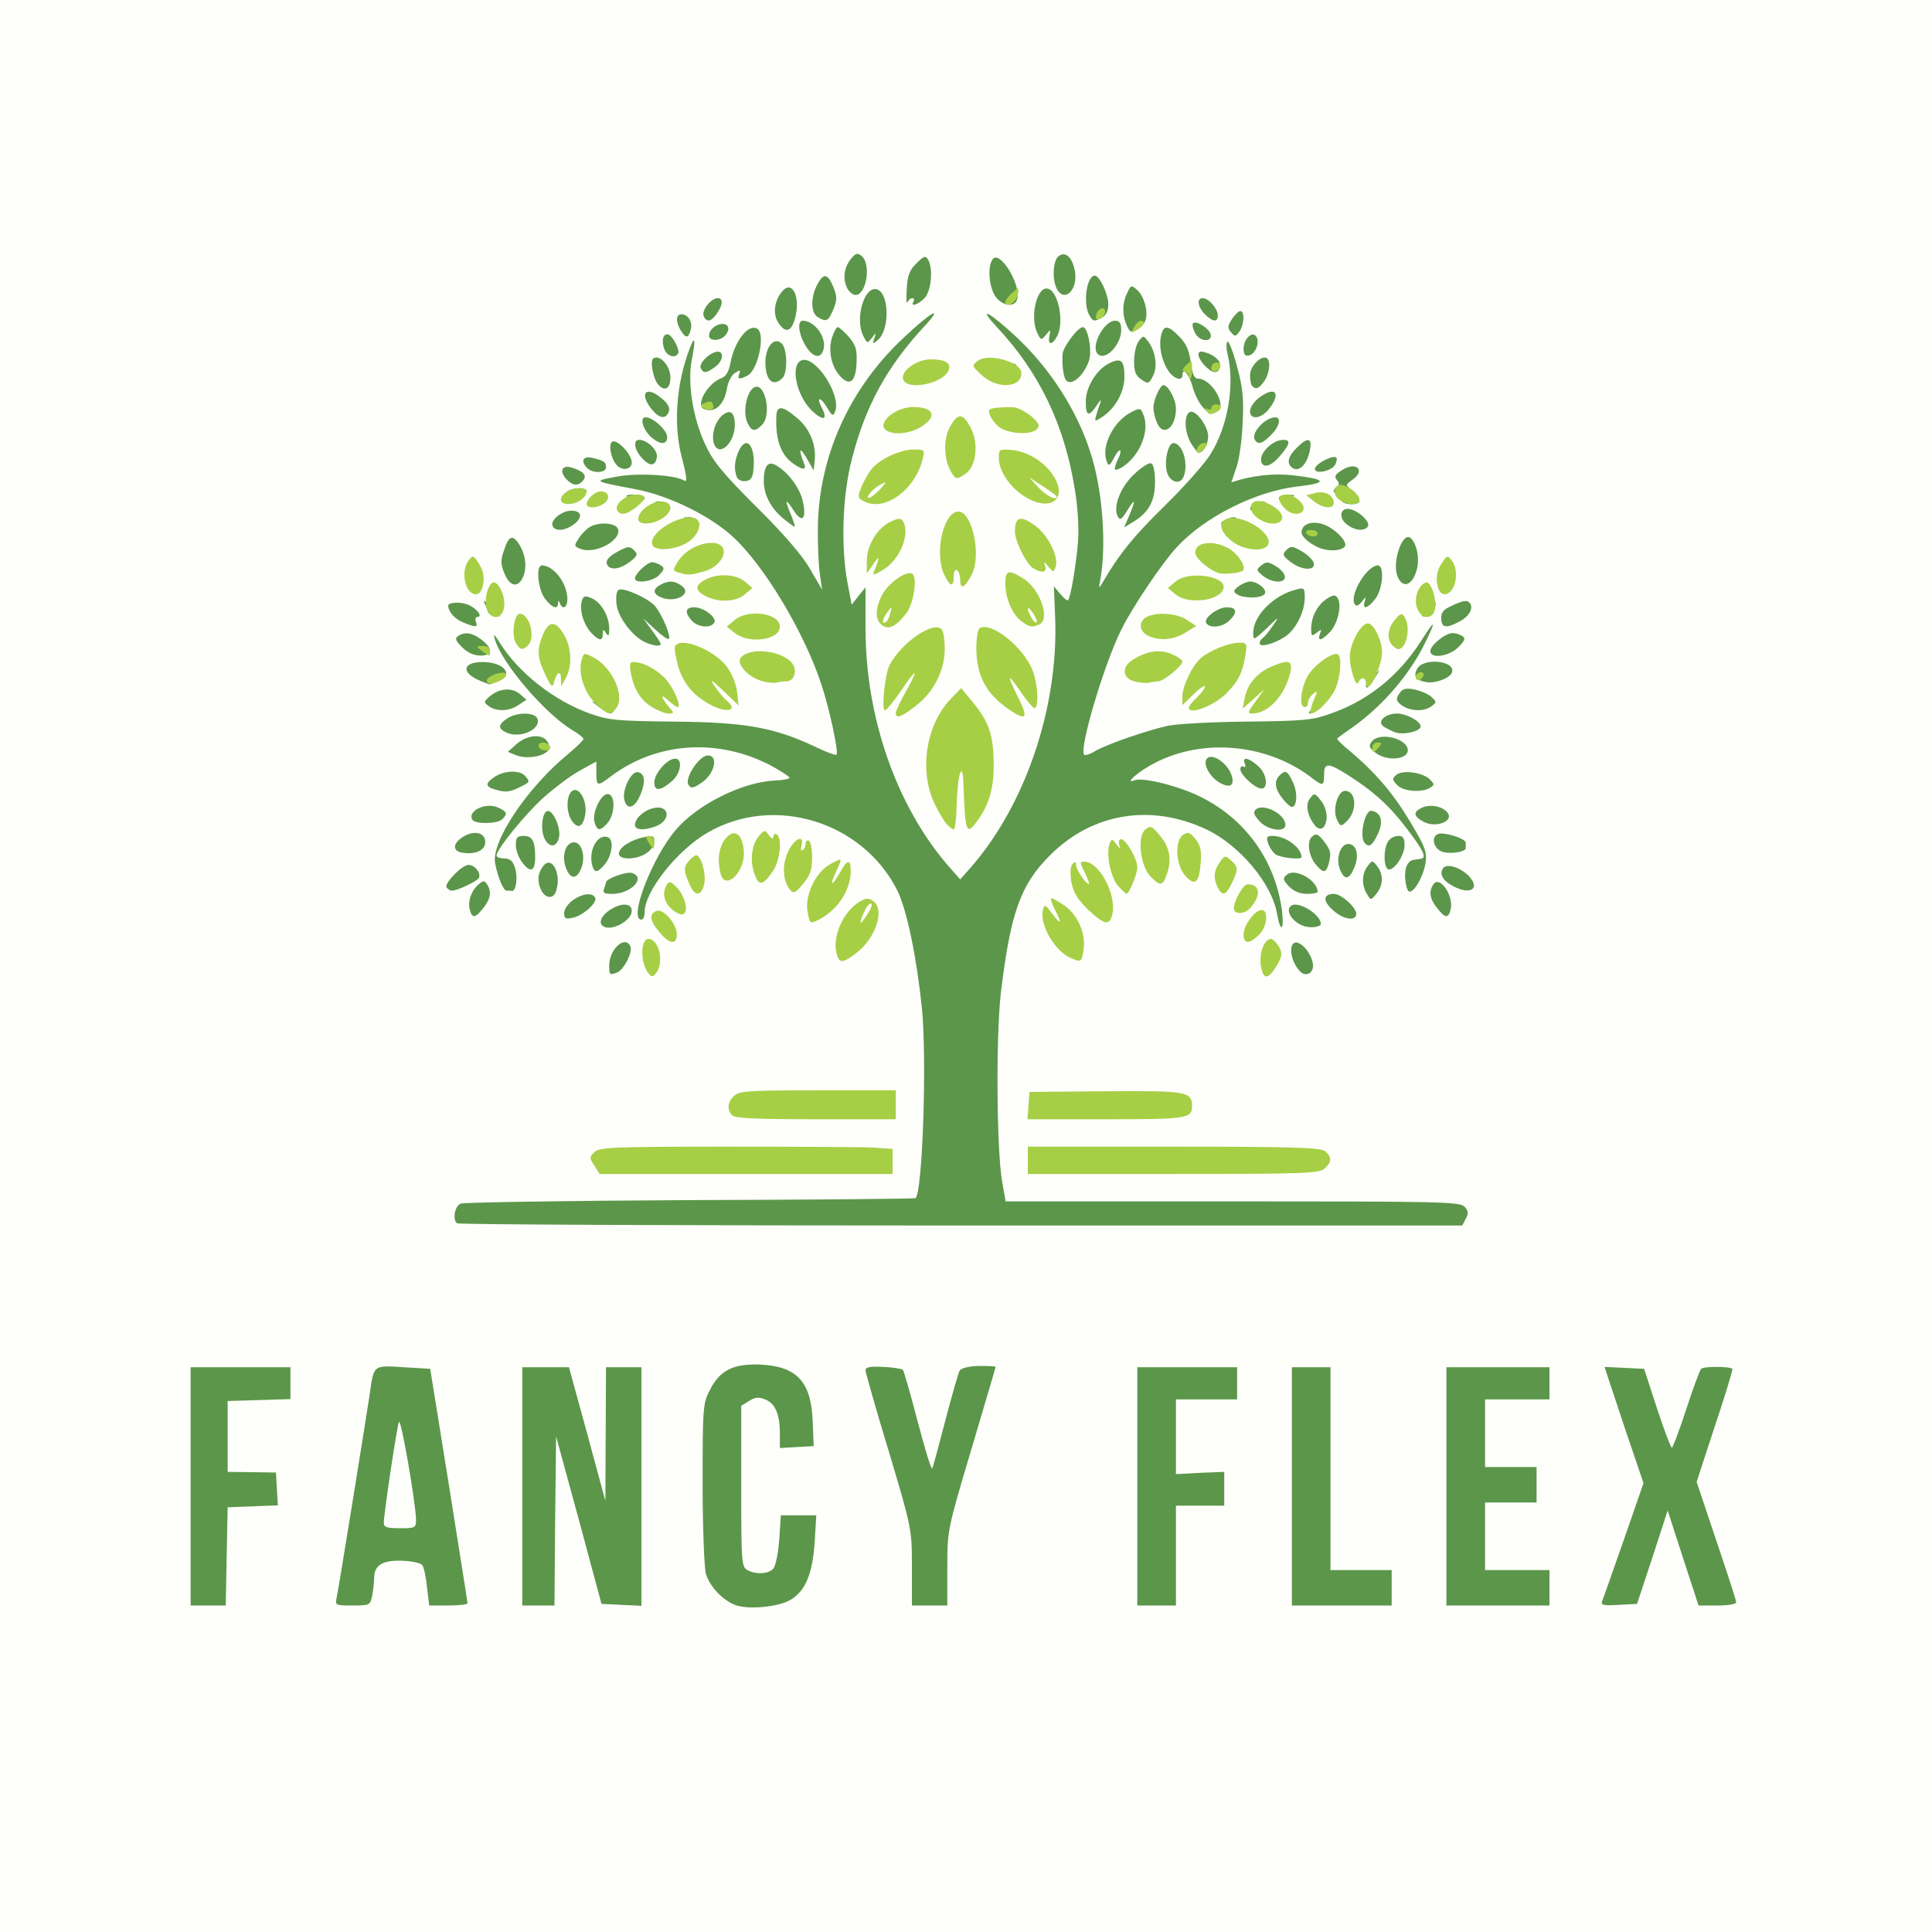
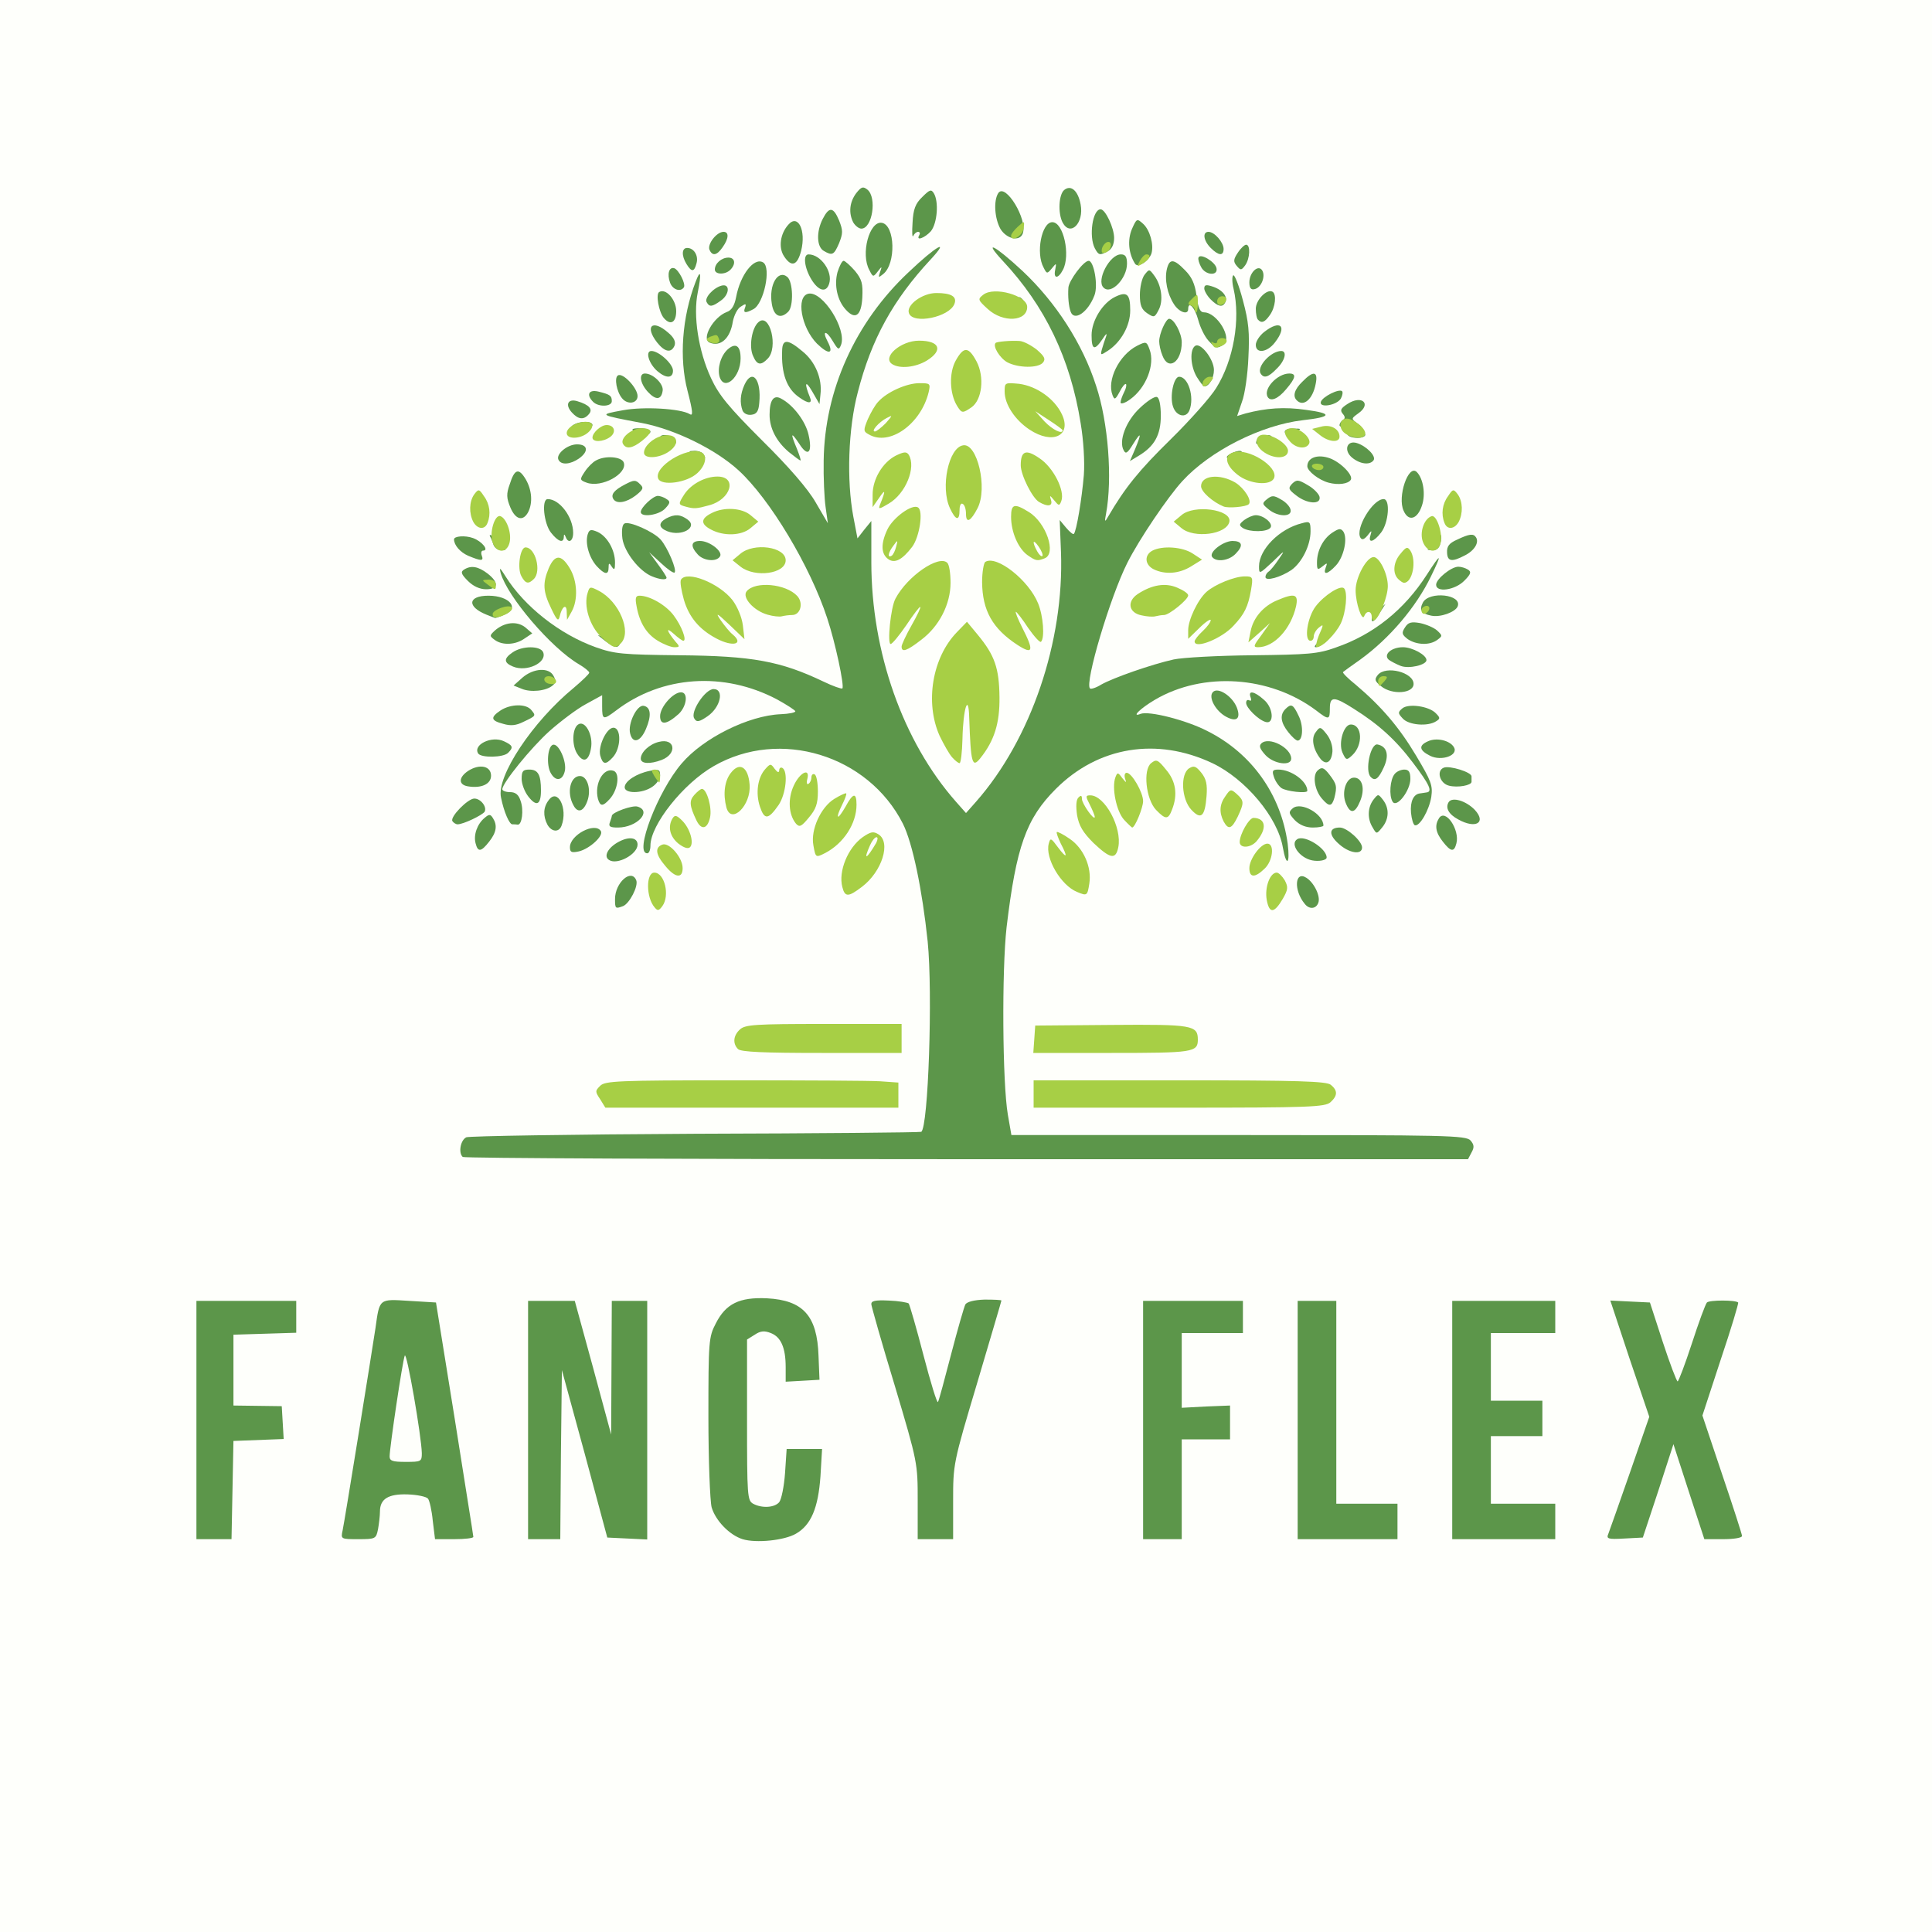
- <svg xmlns="http://www.w3.org/2000/svg" class="img-fluid" style="transform:matrix(1,0,0,1,-3,1);transform-origin:50% 50% 0;cursor:move;max-height:none;transition:none 0s ease 0s" width="1000" height="1000" viewBox="2000 2000 6000 5000">
+ <svg xmlns="http://www.w3.org/2000/svg" class="img-fluid" width="1000" height="1000" viewBox="2000 2400 6000 4600">
  <g fill="#FEFFFB" style="transform:none">
    <path d="M0 5000V0h10000v10000H0V5000zm4444 1431c38-21 64-72 72-143 7-57 6-58-18-58s-26 3-30 75c-3 41-11 81-18 90-8 10-30 15-67 15-99 0-93 19-93-300v-280l25-16c31-20 109-14 133 10 10 9 17 39 20 76 4 55 6 61 26 58 18-3 21-8 18-48-12-156-191-204-259-70-22 42-23 56-23 260 0 118 5 231 10 251 18 64 91 114 150 102 14-3 38-13 54-22zm-1752-133 3-153 78-3c68-3 77-5 77-22s-9-19-77-22l-78-3v-280l98-3c89-2 97-4 97-22 0-19-7-20-125-20h-125v680h49l3-152zm452 121c3-17 6-42 6-55 0-43 24-54 114-54 55 0 87 4 94 13 5 6 13 38 16 70 7 52 10 57 32 57 13 0 24-3 24-7 0-5-24-156-53-338l-53-330-56-3c-54-3-56-2-62 25-3 15-26 159-51 318-26 160-49 300-52 313-4 17-1 22 15 22 14 0 21-9 26-31zm566-229v-260h67l69 258 70 257 32 3 32 3v-681h-50v410h-65l-55-205-54-205h-86v340c0 333 0 340 20 340 19 0 20-7 20-260zm1220 143c0-116 1-122 65-336 36-119 65-220 65-223s-7-4-16-2c-12 2-28 44-58 158l-41 155-35 3-35 3-34-138c-19-76-38-148-42-160-10-28-53-33-45-5 128 425 126 419 126 544v118h50v-117zm710-38v-155h75c68 0 75-2 75-20s-7-20-75-20h-75v-290h95c88 0 95-1 95-20s-7-20-125-20h-125v680h60v-155zm670 130c0-25 0-25-95-25h-95v-630h-60v680h250v-25zm490 0v-25h-200v-270h80c79 0 80 0 80-25s-1-25-80-25h-80v-270h100c93 0 100-1 100-20s-7-20-130-20h-130v680h260v-25zm319-122 46-143h64l47 145c42 128 50 145 69 145 21 0 20-5-31-156-31-90-54-174-54-198 0-22 21-103 46-179 42-125 49-167 25-141-5 5-26 62-47 127l-38 117h-72l-40-122c-33-102-44-124-62-126-20-3-18 4 29 144 27 82 49 164 49 184s-25 107-55 194c-44 125-52 157-39 154 11-2 31-47 63-145zm-904-1045c-176-5-496-7-712-6l-392 3-11-60c-21-112-24-465-5-625 31-275 59-355 154-450 113-112 276-153 461-115 14 3 1-7-29-21-34-17-77-28-118-32l-64-5 3-36c3-32 9-40 56-67 133-80 344-84 491-10 28 15 51 22 51 16 0-5 10-10 23-10 20 0 22-4 19-43l-4-44-56 10c-32 5-104 7-162 4-58-2-141 0-185 5-82 9-247 58-281 83-10 8-38 15-61 15h-43v-37c1-85 64-302 121-415 36-72 126-205 171-254 38-42 147-120 188-137 12-4 12-6-2-6-21-1-25-50-7-83 20-37 2-30-21 9-13 21-74 88-135 148-96 94-195 219-195 247 0 4-16 8-35 8h-34l4-147c4-145 3-146-5-38-4 61-13 134-19 164-6 29-11 55-11 57s-9 4-20 4c-18 0-20 7-20 70 0 271-95 546-258 748-32 39-39 43-75 40-37-3-45-9-94-73-59-76-140-233-172-334-31-95-51-214-58-333-5-93-8-108-23-108-22 0-40-83-51-240-7-110-7-108-3 38l4 152h-33c-29-1-35-7-67-63-23-41-77-104-161-188-70-69-136-143-146-163l-19-38 4 61c3 47 1 61-9 61-8 0 13 15 45 33 122 65 236 203 325 392 63 131 110 298 111 388 0 37 0 37-40 37-22 0-55-9-74-19-54-31-190-70-274-80-42-4-124-6-182-4-58 3-131 1-162-5l-58-9v39c0 31 3 38 20 38 11 0 20 7 20 15 0 12 10 10 51-11 146-74 344-70 492 8 54 29 57 33 57 69v39h-45c-47 0-162 33-180 52-7 7-2 9 15 4 60-15 172-18 232-6 183 35 310 162 352 347 28 127 46 323 46 511 0 171-15 369-29 383-3 4-323 9-710 13-387 3-706 8-709 11s685 4 1529 3c1138-1 1451-3 1214-10zm-1455-158c0-6-99-10-252-12-369-4-610 1-603 12 8 13 855 14 855 0zm1335 0c4-7-140-10-424-10-281 0-431 3-431 10s148 10 424 10c273 0 427-4 431-10zm-1325-175c0-13-28-15-217-13-162 2-217 6-221 16-3 9 45 12 217 12 191 0 221-2 221-15zm905 6c8-15-106-22-274-19-112 2-155 6-159 16-3 9 44 12 212 12 120 0 217-4 221-9zm-55-770c0-5-6-14-14-20-12-10-13-8-9 8 5 21 23 30 23 12zm-654-278c4-30 8-33 39-33h35v55c0 30 4 55 9 55 14 0 31-85 24-122-8-42-40-113-58-128-20-17-34-4-61 54-27 57-31 124-12 177l13 34 3-30c1-16 5-45 8-62zm870-316c9-16 13-31 11-34-7-6-61 23-76 41-11 13-11 16 3 16 9 0 16 7 16 16 0 14 3 14 16 3 8-7 22-26 30-42zm-1628 1c12-3 8-9-16-22-19-9-35-16-37-14s4 19 12 38c12 25 17 30 20 18 2-9 12-18 21-20zm710-67-3-26-40 37-40 37 28 1c21 0 27 5 28 23 0 18 3 16 15-12 8-18 14-45 12-60zm220 49c27-1 27-1-13-38-38-35-40-36-43-14-2 12 2 39 9 60 11 31 14 33 17 15 3-17 10-23 30-23zm-703 21c-6-5-23-12-40-16-29-6-29-6-11 9 21 17 67 23 51 7zm1181-6c26-19-1-20-36 0-23 13-23 14-4 15 11 0 29-7 40-15zm654-21c6-15 7-32 1-41-7-14-10-13-20 6-11 19-7 61 5 61 2 0 9-12 14-26zm-2510-7c0-7-7-22-15-33-14-18-14-17-15 14 0 22 5 32 15 32 8 0 15-6 15-13zm620-97c0-5-7-10-15-10s-15 5-15 10c0 6 7 10 15 10s15-4 15-10zm640-229c0-11-5-32-11-48-10-27-11-27-25-9-8 11-14 32-14 48 0 23 4 28 25 28 18 0 25-5 25-19zm-183-278c-3-2-16 1-30 8-20 9-23 14-14 25 10 11 15 9 30-8 10-11 16-23 14-25zm357 5c-3-4-12-8-20-8-12 0-13 4-3 21 9 17 13 19 19 8 5-7 6-17 4-21zm-184-53c0-19-4-35-10-35-5 0-10 16-10 35s5 35 10 35c6 0 10-16 10-35zm-450-188c0-2-9-12-19-21-19-17-19-17-14 3 3 12 12 21 19 21 8 0 14-2 14-3zm180-228c0-11-4-17-10-14-5 3-10 15-10 26s5 17 10 14c6-3 10-15 10-26zm540 7c0-8-4-18-10-21-5-3-10 3-10 14 0 12 5 21 10 21 6 0 10-6 10-14z" />
    <path d="M3181 6213c0-32 10-121 22-198l22-140 35-3 35-3 23 153c12 84 22 174 22 201v47h-160l1-57z" />
  </g>
  <g fill="#5C964A" style="transform:none">
    <path d="M4306 6480c-41-13-84-58-96-99-5-20-10-146-10-281 0-235 1-248 23-290 31-61 73-82 159-78 112 6 156 54 160 179l3 74-52 3-53 3v-45c0-61-15-94-46-106-20-8-32-7-50 5l-24 15v250c0 236 1 250 19 260 28 15 67 12 81-5 7-9 15-49 18-90l5-75h110l-5 85c-7 98-29 151-76 178-36 21-124 30-166 17zm-1696-370v-370h310v99l-97 3-98 3v220l75 1 75 1 3 51 3 51-78 3-78 3-3 153-3 152h-109v-370zm454 343c7-33 91-555 102-628 13-93 10-91 105-85l83 5 58 360c31 198 58 363 58 368 0 4-27 7-59 7h-60l-7-57c-3-32-10-63-15-69s-33-12-63-13c-60-2-86 14-86 53 0 13-3 38-6 55-6 30-8 31-61 31-54 0-55 0-49-27zm246-240c-1-52-47-318-53-303-7 17-47 286-47 313 0 14 9 17 50 17 48 0 50-1 50-27zm330-103v-370h145l57 208 56 207 1-207 1-208h110v741l-62-3-62-3-70-260-71-260-3 263-2 262h-100v-370zm1210 252c0-118 0-120-71-358-40-131-72-245-73-253-1-11 11-14 54-12 30 1 58 6 62 9 3 4 24 76 46 161 22 84 42 150 45 145s21-72 41-149 40-146 44-154c5-8 27-14 60-15 29 0 52 1 52 3s-34 116-75 255c-75 251-75 252-75 369v117h-110v-118zm700-252v-370h310v100h-190v232l75-4 75-3v105h-150v310h-120v-370zm480 0v-370h120v630h190v110h-310v-370zm480 0v-370h320v100h-200v210h160v110h-160v210h200v110h-320v-370zm485 353c4-10 34-96 67-190l60-173-61-180-60-181 61 3 62 3 40 123c22 67 43 122 46 122s23-53 44-117c21-65 42-122 47-128 8-8 89-8 97 0 2 2-22 82-54 177l-57 174 61 182c34 100 62 187 62 192 0 6-26 10-58 10h-59l-48-147-48-148-47 145-48 145-57 3c-52 3-57 1-50-15zM3437 5293c-14-13-7-52 11-61 9-4 330-9 712-11 382-1 697-4 701-6 22-14 36-431 20-591-17-162-47-306-77-366-108-213-382-297-587-179-95 54-197 183-197 247 0 13-4 24-10 24-41 0 33-193 107-279 67-79 208-149 308-153 25-1 45-5 45-9 0-3-26-20-57-37-165-87-357-74-499 34-41 31-44 30-44-12v-35l-51 28c-28 15-78 53-112 83-58 52-147 162-147 181 0 5 11 9 24 9 17 0 27 8 33 28 10 28 4 74-9 73-5-1-12-1-17-1-9 0-26-38-35-83-15-66 98-236 226-341 26-22 48-43 48-47s-15-16-32-26c-87-51-222-210-243-283-5-20-2-17 15 10 58 93 168 180 280 220 59 21 84 23 260 25 226 2 314 18 448 82 29 14 55 23 58 21 7-7-22-143-47-218-53-162-178-370-275-459-72-66-197-127-299-147-137-26-137-26-60-40 65-12 179-5 207 12 11 7 10-7-7-73-26-100-17-228 25-337 16-43 19-28 7 32-15 72 2 182 41 266 25 54 55 90 159 194 82 81 142 150 166 192l38 65-7-50c-4-27-7-93-6-145 3-218 98-429 263-584 86-82 132-108 69-40-117 126-184 248-226 412-30 113-35 274-14 386l13 68 21-27 22-27v128c0 279 98 557 263 744l31 35 31-35c171-194 274-498 264-775l-4-100 20 24c11 13 22 22 24 19 8-8 25-110 31-183 3-41-1-108-10-161-32-201-111-364-241-503-65-70-25-49 61 31 103 97 186 225 228 356 38 114 51 289 31 397-5 26-4 28 6 10 53-91 97-145 194-240 61-60 125-132 142-160 54-86 76-213 54-308-5-20-5-39-1-42s18 32 30 78c18 67 21 99 17 177-2 52-11 115-20 138l-15 44 26-8c65-17 121-21 189-11 83 11 79 22-11 32-129 15-288 95-374 189-45 49-135 182-171 254-53 105-133 373-116 390 3 3 19-2 35-12 37-21 157-63 225-78 28-6 138-12 245-13 172-2 203-4 258-24 117-40 213-117 283-226 45-70 49-69 13 5-46 95-128 192-219 258-27 19-52 37-54 39-3 2 15 20 40 40 79 67 134 131 187 220 47 79 52 92 47 128-7 42-36 92-51 88-5-2-10-19-12-39-3-35 8-58 28-60 6-1 15-2 20-3 20-2 9-25-41-91-54-72-107-120-185-169-61-39-74-39-74-1 0 36-3 37-43 6-143-107-350-121-500-33-46 27-75 56-45 44 26-10 141 19 207 53 138 69 229 197 250 350 8 64-4 74-15 12-16-94-116-213-219-262-172-81-354-52-486 80-92 92-123 179-153 430-15 133-13 483 4 582l11 63h705c646 0 707 1 721 17 11 13 12 21 3 37l-11 21H5001c-857 0-1561-3-1564-7z" />
    <path d="M3910 4492c0-51 51-96 66-58 7 18-21 72-41 80-24 9-25 8-25-22zm2142 15c-35-42-31-104 5-81 24 15 45 58 37 78-7 19-28 21-42 3zm-2160-136c-19-11-4-39 30-57 32-17 58-13 58 9 0 30-63 64-88 48zm2183 1c-40-8-70-52-46-66 23-14 91 29 91 57 0 9-25 13-45 9zm-2305-41c0-38 78-79 96-50 9 15-35 55-68 63-23 5-28 3-28-13zm2388-10c-33-29-31-51 3-51 22 0 69 42 69 62 0 24-40 18-72-11zm-2681-2c-7-26 5-60 28-79 14-12 18-12 26 1 14 22 11 44-12 73-25 32-35 33-42 5zm3004-5c-23-29-26-51-12-73 20-31 65 36 54 78-7 28-17 27-42-5zm-218-44c-17-27-16-62 2-86 15-19 15-19 30 0 20 26 19 59-2 85-18 22-18 22-30 1zm-2563-9c-14-27-13-54 4-76 28-39 60 26 40 79-8 22-31 20-44-3zm194-7c3-9 6-17 6-20 0-11 64-34 80-29 46 14-2 65-61 65-24 0-30-3-25-16zm2127-7c-19-21-20-25-6-37 26-21 95 18 95 54 0 3-15 6-33 6-22 0-41-8-56-23zm-2616 3c-8-13 48-70 68-70s40 26 32 41c-8 11-66 39-84 39-5 0-13-5-16-10zm3124-5c-30-16-41-36-30-54 11-17 54-4 81 24 37 40 3 60-51 30zm-2748-44c-22-39-10-91 20-91 23 0 36 42 23 78-12 33-30 38-43 13zm2398-8c-13-34 2-78 26-78 26 0 35 35 19 73-16 39-31 41-45 5zm-2538-19c-12-15-21-40-21-55 0-24 4-29 24-29 27 0 36 16 36 65 0 45-14 51-39 19zm216 7c-12-47 17-99 49-87 20 8 13 60-13 88-21 23-29 23-36-1zm2250 1c-25-27-32-76-14-90 12-11 19-8 36 14 22 29 24 36 15 72-8 27-16 28-37 4zm218 8c-12-19-8-69 6-86 6-8 20-14 30-14 14 0 19 7 19 29 0 36-42 91-55 71zm-2385-45c0-19 37-43 78-51 28-6 32-4 32 14 0 11-11 27-25 36-31 21-85 21-85 1zm2039 2c-9-7-19-22-23-35-6-18-4-22 14-22 40 0 90 36 90 66 0 9-66 2-81-9zm-2526-5c-30-5-29-28 1-48 36-23 71-15 71 15 0 26-30 40-72 33zm3047-2c-29-7-40-47-16-56 18-7 86 14 86 27v17c0 11-43 19-70 12zm-2790-40c-14-26-9-82 7-87 18-6 44 53 37 82-7 30-29 33-44 5zm2547 13c-19-18-1-105 21-101 30 6 37 34 19 72-16 35-27 43-40 29zm-2393-67c-7-29 20-86 41-86 25 0 24 64-2 92-22 24-31 23-39-6zm126 10c0-20 27-45 56-52 51-13 58 37 9 56-37 14-65 12-65-4zm1940-11c-17-19-21-28-13-36 23-23 93 13 93 47 0 24-54 17-80-11zm172 13c-24-30-31-65-16-84 13-18 15-18 34 6 12 15 19 37 18 54-3 33-19 43-36 24zm-2310-18c-16-26-15-75 2-89 22-18 50 32 41 75-7 38-24 44-43 14zm2377-3c-13-30 4-87 26-87 36 0 39 64 4 96-17 16-19 15-30-9zm272 10c-34-17-36-32-6-45 26-12 67-3 80 18 16 26-39 45-74 27zm-2956-7c-17-27 42-56 80-38 28 13 30 19 13 36-15 15-84 16-93 2zm472-62c-8-30 21-90 42-86 22 4 25 30 7 72-17 40-41 47-49 14zm2044-4c-24-30-27-54-9-72s24-15 41 21c16 32 13 77-3 77-5 0-18-12-29-26zm-2438-26c-39-10-41-20-8-42 31-20 79-21 95-1 15 18 15 18-25 37-22 11-39 13-62 6zm487-24c0-28 40-74 65-74 23 0 18 43-7 67-38 34-58 36-58 7zm1880 18c-23-7-60-44-60-59 0-8 4-11 10-8s7-1 4-9c-9-23 11-20 41 7 30 25 33 78 5 69zm426-11c-15-16-15-19-1-31 19-16 83-7 104 15 14 14 14 17 1 25-26 17-86 12-104-9zm-2200 0c-13-20 34-91 60-91 34 0 22 56-18 84-26 18-35 20-42 7zm1654-4c-34-17-59-62-43-78s60 13 74 48c13 34 0 46-31 30zm-2190-88-25-10 28-25c34-29 82-32 96-5 8 14 7 22-3 30-20 17-68 22-96 10zm2669-8c-20-16-21-21-10-35 25-30 111-8 111 28 0 30-67 35-101 7zm-2696-61c-29-12-29-25-1-44 30-21 87-21 95 0 12 32-51 62-94 44zm2757-2c-13-5-30-14-37-19-18-16 8-39 44-39 29 0 73 24 73 40 0 15-54 28-80 18zm-2470-77-24-19 36 11c20 6 34 15 32 19-8 12-16 9-44-11zm2214 4c11-8 25-15 30-15 6 0 2 7-8 15-11 8-25 15-30 15-6 0-2-7 8-15zm-2558-8c-16-12-16-13 1-29 30-26 68-30 94-10l22 19-24 16c-28 20-69 22-93 4zm2836-2c-18-14-20-19-9-36 10-16 19-19 47-14 19 4 43 14 53 23 17 16 17 17 1 29-24 18-65 16-92-2zm-112-63c0-5 10-17 22-28l21-19-18 28c-18 28-25 33-25 19zm-2749-13c-62-25-58-59 6-59 67 0 99 41 47 60-14 6-26 10-27 9-1 0-13-5-26-10zm2934 3c-31-6-38-18-26-41 20-36 122-25 108 12-7 18-54 35-82 29zm-2992-108c-21-21-23-28-12-35 22-14 44-10 73 12 36 28 34 49-4 49-20 0-40-9-57-26zm3007 12c0-18 47-56 69-56 9 0 22 4 30 9 11 7 9 14-12 35-29 29-87 37-87 12zm-2435-26c-40-16-86-76-92-117-3-24-1-43 6-47 14-9 91 25 113 50 21 24 51 94 43 102-3 3-22-10-42-29l-37-34 27 37c15 20 27 39 27 42 0 8-21 6-45-4zm1905 2c0-6 4-13 10-17 5-3 19-20 31-38 21-30 20-30-19 8-41 38-42 39-42 14 0-53 64-117 133-134 25-7 27-5 27 25 0 43-26 96-59 120-34 23-81 36-81 22zm-2077-34c-24-27-36-71-28-98 5-16 10-17 31-8 30 14 54 56 54 95 0 22-2 25-10 13-8-13-10-12-10 3 0 23-12 22-37-5zm2264 5c6-16 5-16-10-4s-17 11-17-12c0-37 19-74 48-93 20-13 26-14 34-3 14 22 1 79-23 105-26 28-41 31-32 7zm-2663-37c-25-11-44-33-44-51 0-10 34-13 59-4 28 10 51 39 31 39-5 0-7 7-4 15 7 18-1 18-42 1zm713-4c-24-26-21-42 7-42 30 0 72 33 62 48-11 18-51 14-69-6zm1597 7c-9-15 34-48 63-49 31 0 35 14 12 38-21 24-63 29-75 11zm730-13c-1-19 6-29 31-40 38-18 51-20 59-7 10 16-5 41-35 56-40 21-54 19-55-9zm-2961-23c-3-10-8-22-11-27s0-6 6-2c7 4 12 13 12 21 0 7 8 16 18 18 16 4 16 5-1 6-10 0-20-7-24-16zm2908 10c10-2 19-14 23-26 3-11 7-19 10-16s3 15-1 27c-3 15-13 22-27 21-15-1-16-3-5-6zm-2730-49c-22-28-30-104-10-104 37 0 79 56 79 105 0 26-15 34-23 13-4-10-6-10-6 0-1 20-18 14-40-14zm2514 16c-17-28 38-120 72-120 21 0 16 73-8 104-23 30-41 34-33 9 5-17 4-17-9 0-10 12-17 15-22 7zm-2152-20c-28-11-29-26-4-40 27-14 44-13 67 4 32 24-19 53-63 36zm1787-10c-13-9-12-12 4-25 11-8 27-15 36-15 24 0 54 25 46 38-9 15-65 15-86 2zm-2275-64c-12-29-13-42-2-72 15-48 28-52 50-15 19 33 22 73 7 102-16 29-39 23-55-15zm2774 10c-20-43 15-146 41-120 20 20 28 69 16 104-14 43-42 51-57 16zm-2369 4c0-14 38-50 53-50 6 0 19 4 27 10 12 7 12 12-4 29-19 21-76 29-76 11zm1950-8c-21-17-21-19-5-32 15-12 21-12 43 1 15 8 28 22 30 32 5 23-39 23-68-1zm-2035-32c-9-14 2-28 37-46 27-14 32-14 45-1 13 12 11 17-13 36-29 22-59 27-69 11zm2121-11c-25-19-26-23-13-37 14-13 19-13 49 5 18 10 34 27 36 36 5 25-39 22-72-4zm-2204-40c-22-8-22-10-6-34 9-14 25-30 35-35 28-16 79-12 86 6 13 35-69 80-115 63zm2304 0c-30-8-66-36-66-51 0-25 28-37 63-27 35 9 81 54 72 69-8 13-39 17-69 9zm-2391-70c-11-17 26-49 57-49 34 0 37 22 6 44-26 18-54 21-63 5zm2465-7c-28-22-18-56 14-46 29 9 60 40 52 53-11 16-41 13-66-7zm-2040-7c-24-14-24-14-3-15 12 0 25 5 28 11 11 17 2 18-25 4zm290-11c-39-33-60-74-60-116 0-46 13-63 36-50 38 20 76 71 85 112 13 57-2 71-29 28-26-39-28-34-7 16 8 20 13 36 11 36-3 0-18-12-36-26zm1075-9c21-51 19-56-6-16-17 28-23 32-29 20-17-29 7-92 50-132 22-21 46-37 53-34 7 2 12 24 12 58 0 60-20 95-68 124l-28 17 16-37zm285 25c0-9 39-25 46-18 2 3-7 10-21 16s-25 7-25 2zm-1742-47c-10-2-18-9-18-14 0-15 43-7 48 9 4 12 0 13-30 5zm1834-4c5-17 48-25 48-10 0 6-4 11-9 11s-17 3-27 7c-12 4-15 2-12-8zm283-19c-4-6 7-10 24-10s31 5 31 10c0 6-11 10-24 10-14 0-28-4-31-10zm-2215-10c-11-7-7-10 18-10 17 0 32 5 32 10 0 13-30 13-50 0zm2020 0c0-5 12-10 28-9 24 0 25 1 7 9-27 12-35 12-35 0zm-2210-20c20-13 60-13 60 0 0 6-17 10-37 10-28 0-34-3-23-10zm2380 1c0-6 5-13 10-16 8-5 8-11 0-20-9-11-6-17 14-30 45-30 77-1 34 29-22 16-22 16-3 31 19 13 18 14-17 15-21 0-38-4-38-9zm-2384-40c-22-24-12-44 17-35 37 11 49 25 36 40-16 19-33 17-53-5zm530-6c-9-25-7-51 6-80 24-52 53-17 46 56-2 26-8 35-24 37-13 2-24-4-28-13zm1337-12c-11-32 2-93 19-93 28 0 48 63 32 104-10 26-41 19-51-11zm-1801-15c-22-22-14-39 16-32 37 9 42 13 42 30s-41 19-58 2zm1638 2c0-6 5-20 11-32 6-11 8-22 6-25-3-3-12 8-20 24-13 24-16 26-22 10-18-46 20-124 76-153 28-14 30-14 39 11 18 47-11 120-60 155-16 12-30 16-30 10zm622-2c5-16 57-42 66-33 3 3 1 14-4 23-13 21-68 30-62 10zm-2170-11c-17-20-25-64-13-71 15-10 61 39 61 64 0 23-31 28-48 7zm550-3c-39-27-56-74-53-146 1-36 18-35 63 3 40 32 62 85 56 134l-3 30-23-40c-21-36-25-26-7 18 9 21-4 22-33 1zm1545 9c-13-13-7-34 18-58 34-35 49-32 41 7-9 48-38 73-59 51zm-2015-26c-24-26-29-57-9-57 25 0 58 32 55 53-4 29-21 31-46 4zm1925 16c-15-25 30-73 67-73 23 0 20 14-10 49-25 30-48 39-57 24zm-220-62c-20-33-23-86-5-97 17-11 58 42 58 75 0 25-15 51-30 51-3 0-13-13-23-29zm-1482 0c-8-27 3-66 25-86 25-22 40-11 40 28 0 58-50 103-65 58zm-193-18c-27-23-39-63-19-63 23 0 67 40 67 61 0 24-21 25-48 2zm1873 7c-13-21 32-70 64-70 19 0 12 30-14 55-26 27-40 31-50 15zm-1576-54c-14-29-4-89 17-106 35-30 62 80 28 114-21 22-33 20-45-8zm1271-2c-6-14-10-34-10-44 0-24 21-70 31-70 15 0 39 45 39 73 0 62-42 90-60 41zm-1073-37c-49-50-66-147-26-155 44-8 119 110 101 159-7 17-9 16-26-12-20-34-34-33-16 1 21 40 4 43-33 7zm885 18c3-11 9-29 13-40 4-12 0-9-11 8-25 37-34 34-34-12 0-45 34-100 73-119 37-18 47-9 47 42 0 47-28 98-69 125-23 15-24 15-19-4zm-1381-21c-40-51-15-74 34-31 18 15 24 28 20 40-10 24-30 21-54-9zm1859 7c0-11 12-29 26-40 51-40 73-18 33 33-24 31-59 35-59 7zm-147-13c-12-13-26-42-32-65-10-38-31-60-31-33 0 19-28 10-44-15-21-32-30-77-22-110 8-32 21-32 56 4 21 21 31 42 36 80s11 51 23 51c41 0 90 82 60 101-20 12-23 12-46-13zm-1549 6c-27-11 11-79 53-95 15-5 24-20 29-46 13-70 56-125 84-108 26 16 2 128-30 145-26 14-33 12-26-5 4-12 2-13-13-3-11 6-21 27-25 46-8 53-38 80-72 66zm-143-77c-15-19-25-73-14-80 21-13 53 24 53 59 0 36-18 46-39 21zm1846 6c-4-3-7-19-7-34 0-28 35-63 52-53 13 8 9 48-8 72-16 23-26 27-37 15zm-344-20c-18-12-23-25-23-57 0-23 6-51 14-62 15-19 15-19 30 1 23 30 30 79 14 108-12 23-14 24-35 10zm-1166-29c-10-59 19-108 48-84 18 15 20 91 3 108-24 24-45 14-51-24zm230 18c-27-29-37-77-26-117 6-19 14-35 19-35 4 0 20 14 35 31 22 27 25 40 23 83-3 57-22 70-51 38zm698 6c-6-16-9-47-7-75 2-22 47-83 63-83s30 76 18 107c-20 53-63 82-74 51zm-153-19c-7-11-11-23-9-25 7-7 29 24 25 36-2 6-9 1-16-11zm-977-10c-9-13 20-45 46-52 27-7 25 28-3 47-26 19-35 20-43 5zm1565-9c-11-11-20-27-20-34 0-12 6-13 29-5 30 11 46 33 35 50-8 14-22 11-44-11zm-1679-52c-10-27-3-50 13-45 14 5 36 48 30 59-10 16-35 8-43-14zm439-10c-22-36-27-78-9-78 38 0 76 54 64 91-9 29-33 23-55-13zm907 25c-23-22 19-103 54-103 14 0 19 7 19 29 0 46-50 98-73 74zm453-16c0-31 28-57 40-37 11 18-3 54-24 58-11 3-16-4-16-21zm-1180-38c-28-50 0-154 39-147 41 8 44 127 4 159-15 12-16 12-10-6 7-19 6-19-7-2-14 18-15 18-26-4zm577-1c4-22 4-22-10-5-15 18-16 18-26-2-25-45-6-141 27-141 35 0 57 103 33 148-15 29-30 28-24 0zm-1057-1c0-19 21-37 42-37s24 20 6 38c-16 16-48 15-48-1zm1510-8c-6-11-10-24-8-29 5-15 52 13 56 33 5 25-35 22-48-4zm-1598-9c-16-26-15-50 2-50 21 0 36 24 29 48-7 27-15 28-31 2zm1709 6c-11-13-11-20 3-41 9-14 21-25 26-25 14 0 12 43-3 64-12 16-14 16-26 2zm-316-7c-20-31-24-73-10-107 15-34 16-34 35-17 21 19 34 65 26 92-8 24-43 46-51 32zm-1090-23c-18-27-12-70 13-98 30-35 56 17 40 81-12 46-30 52-53 17zm-232-21c-6-18 23-55 44-55 17 0 17 20-3 48-18 26-32 28-41 7zm355 4c-22-13-23-60-3-99s33-38 51 5c12 31 12 39 0 70-16 37-21 40-48 24zm842-8c-19-37-7-121 18-121 15 0 42 58 42 89 0 20-7 34-19 41-26 14-29 13-41-9zm360-1c-23-23-26-50-7-50s47 33 47 53c0 23-16 21-40-3zm-926-78c2-42 9-60 30-80 23-23 28-25 36-12 16 26 11 93-9 118-19 21-48 32-36 12 3-5 2-10-4-10-5 0-12 6-15 13-3 6-4-12-2-41zm273 19c-18-32-22-87-7-111 22-34 93 83 76 126-10 25-50 16-69-15zm-457-20c-15-29-12-63 9-91 16-20 21-22 35-11 30 25 15 121-19 121-8 0-19-9-25-19zm650 0c-15-29-12-87 5-101 21-17 43 2 51 45 11 58-32 101-56 56z" />
  </g>
  <path d="M3864 5114c-16-24-16-26 0-42 15-15 55-17 414-17 218 0 423 1 455 3l57 4v78h-910l-16-26zm1346-16v-43h453c370 0 457 3 470 14 22 18 21 34-1 54-17 15-64 17-470 17h-452v-42zm-918-140c-17-17-15-42 6-61 16-15 49-17 260-17h242v90h-248c-180 0-251-3-260-12zm920-30 3-43 238-2c251-2 267 1 267 46 0 39-16 41-268 41h-243l3-42zm-1179-410c-27-31-27-108-1-108 32 0 49 71 25 104-11 15-15 15-24 4zm1901-23c-7-39 10-85 31-85 6 0 17 11 25 24 11 21 10 29-6 57-27 46-42 47-50 4zm-1318-40c-13-49 17-122 63-155 25-17 33-19 49-9 40 25 11 116-51 163-42 32-53 33-61 1zm105-137c5-10 6-18 1-18s-14 11-20 25c-22 49-11 44 19-7zm624 152c-50-20-100-105-88-150 5-19 7-18 29 12 28 37 31 31 8-13-8-17-14-33-12-35s20 7 40 21c43 29 69 88 61 139-6 38-7 39-38 26zm-1279-81c-30-35-33-57-9-66 21-8 63 40 63 73s-23 31-54-7zm1814 7c0-28 35-76 56-76 23 0 17 54-9 78-30 29-47 28-47-2zm-1354-71c-9-48 23-118 65-144 18-11 35-19 37-17s-4 18-13 36-15 34-12 36c2 2 12-12 23-31 23-43 34-45 34-6 0 59-40 120-97 150-30 15-30 15-37-24zm870-7c-33-33-45-53-51-86-4-28-3-48 4-55 8-8 11-7 11 4 0 15 39 70 40 56 0-4-7-21-15-37-14-27-14-30 1-30 45 0 99 100 87 161-8 40-25 36-77-13zm-1289 2c-27-22-34-53-18-79 7-11 13-9 30 8 24 24 37 69 24 82-6 6-19 2-36-11zm1743-5c0-24 29-75 43-75 38 1 43 33 9 73-19 21-52 22-52 2zm-1687-67c-22-46-23-61-7-79 10-11 20-19 24-19 15 0 32 59 25 89-8 36-27 40-42 9zm309 10c-23-28-26-77-7-118 19-42 52-57 42-20-3 11-1 18 4 14 5-3 9-12 9-20s5-12 10-9c6 3 10 27 10 53 0 38-6 55-28 81-23 28-29 31-40 19zm1019-12c-24-26-39-100-27-132 6-16 8-16 21 2 13 16 14 16 9 2-3-10-1-18 5-18 16 0 51 61 51 88 0 20-25 82-34 82-1 0-13-11-25-24zm309 5c-14-28-13-53 6-79 15-22 17-22 35-6 23 21 23 27 3 70-19 39-29 42-44 15zm-1440-46c-14-42-7-91 17-117 15-17 17-17 29 0 9 11 13 13 14 4 0-7 5-10 10-7 18 11 11 81-12 115-32 46-44 47-58 5zm1230 10c-31-33-41-124-15-145 16-13 21-11 46 20 31 36 37 78 19 124-12 32-20 32-50 1zm110 0c-31-33-35-111-7-129 15-9 21-7 38 14 15 19 19 36 16 73-5 63-17 74-47 42zm-1444-7c-11-42-6-83 14-108 27-35 54-18 58 37 5 64-57 125-72 71zm-224-98c-10-17-10-20 3-20 8 0 15 9 15 20s-1 20-3 20c-1 0-8-9-15-20zm925-58c-9-10-26-40-39-67-46-103-23-243 54-322l31-32 34 41c52 63 66 103 67 193 1 81-16 135-59 189-26 33-30 17-35-124-2-82-19-30-21 65-1 41-5 75-9 75s-14-8-23-18zm-1254-229c-18-6-16-23 1-23s30 16 19 23c-5 2-14 2-20 0zm2577-8c0-8 7-15 16-15 14 0 14 3 4 15-7 8-14 15-16 15s-4-7-4-15zm-1480-107c0-6 14-36 31-66s29-55 27-57-21 23-43 56c-22 32-44 59-49 59-11 0 0-114 15-141 37-70 135-137 161-111 6 6 10 33 10 62 0 66-35 135-91 177-45 35-61 40-61 21zm360-5c-78-51-109-107-110-195 0-31 5-60 10-63 35-22 135 57 164 129 16 39 21 107 9 119-3 4-21-16-40-43-18-28-36-50-38-50-3 0 6 22 20 50 37 72 33 84-15 53zm-1293-25c-36-34-55-97-42-137 6-20 8-20 35-6 63 33 103 128 68 163-17 17-23 16-61-20zm176 12c-35-21-57-56-66-107-5-26-3-33 9-33 32 0 82 29 106 61 25 33 42 79 30 79-3 0-17-10-30-22-26-23-21-8 6 25 14 15 13 17-4 17-10 0-33-9-51-20zm1874-17 27-38-33 30-34 30 7-35c8-41 39-78 83-96 54-23 66-19 58 19-16 70-68 127-118 127-16 0-14-5 10-37zm179 0c15-34 15-36 0-24-9 7-16 20-16 27 0 8-4 14-10 14-21 0-10-73 16-107s77-67 88-56c12 12 6 75-10 109-16 33-57 74-75 74-4 0-1-17 7-37zm-1871 10c-53-28-85-66-101-120-8-29-13-57-9-63 18-29 119 11 160 64 15 20 29 53 32 78l5 43-47-45c-39-37-44-39-27-14 12 17 28 37 37 44 37 31 1 40-50 13zm1485 9c0-5 11-19 25-32s25-28 25-34c0-5-16 5-35 24l-35 34v-27c0-32 30-95 57-119 26-23 87-48 119-48 25 0 26 2 19 43-9 51-20 74-54 110-36 40-121 74-121 49zm-1998-102c-26-53-27-79-8-125 19-44 39-44 65-1 24 39 27 99 6 136l-14 25-1-24c0-28-15-18-22 14-4 16-9 11-26-25zm2548 26c0-19-16-21-23-3-7 19-27-40-27-80s34-103 56-103c18 0 44 52 44 90 0 32-25 96-41 106-5 3-9-2-9-10zm-2730-9c0-13 49-31 59-21 7 7-12 21-36 29-17 4-23 2-23-8zm854 2c-43-12-81-54-65-73 27-32 122-23 157 15 20 22 10 59-16 59-10 0-24 2-32 4-7 2-27 0-44-5zm1161 2c-40-8-46-43-12-66 44-29 86-36 123-20 19 8 34 18 34 24 0 13-59 61-75 61-7 0-19 2-27 4-7 2-26 1-43-3zm871-9c-3-6-1-14 5-17 15-10 25 3 12 16-7 7-13 7-17 1zm-2902-87c-19-14-18-14 4-15 13 0 22 6 22 15 0 19-1 19-26 0zm105-26c-13-24-4-89 13-89 31 0 50 74 26 98-17 17-26 15-39-9zm2723 9c-18-18-15-53 8-79 17-21 21-22 30-9 20 31 7 100-20 100-3 0-11-5-18-12zm-2042-38-25-20 24-20c42-36 141-22 141 20s-95 55-140 20zm1283 8c-28-14-30-44-4-58 31-16 93-12 125 9l29 19-34 21c-37 23-81 26-116 9zm-825-32c-22-16-23-48-2-92 18-37 77-80 95-68 17 10 5 91-18 122-31 41-55 53-75 38zm25-38c6-22 5-22-8-4-17 22-20 40-6 32 5-3 11-16 14-28zm408 26c-29-21-51-72-51-119 0-40 10-43 55-15 54 33 87 130 49 144-23 9-27 8-53-10zm35-26c-18-26-22-17-5 14 6 11 13 17 16 15 3-3-2-16-11-29zm-1696-13c-11-29 6-88 24-82s35 50 29 80c-7 35-40 37-53 2zm2889-2c-11-29 3-72 27-80 16-5 35 54 28 83-9 34-42 31-55-3zm-2212-39c-32-17-31-34 4-51 37-19 93-16 120 7l24 20-24 20c-28 24-84 26-124 4zm1462-4-24-20 24-20c39-34 156-18 149 20-8 40-110 53-149 20zm-2199-19c-14-27-13-64 3-86 13-17 15-17 30 6 18 24 22 56 11 83-8 22-31 20-44-3zm3016 3c-11-27-7-59 11-83 15-23 17-23 30-6 16 22 17 59 3 86-13 23-36 25-44 3zm-1486-28c0-14-4-28-10-31-6-4-10 5-10 19 0 35-12 33-30-6-30-65-4-188 41-195 44-8 77 133 45 195-21 41-36 49-36 18zm-872-23c-22-6-22-8-2-39 21-31 64-54 102-54 63 0 42 71-25 89-40 11-47 12-75 4zm605-6c18-44 17-50-2-22l-21 30v-39c0-48 31-100 72-121 25-12 33-13 40-3 24 39-9 121-62 152-30 18-33 18-27 3zm1067 6c-34-14-70-46-70-63 0-34 58-40 107-11 28 18 52 56 41 67-8 8-63 13-78 7zm-573-14c-21-12-57-84-57-114 0-45 16-51 58-22 43 28 80 101 68 133-6 16-8 15-22-2s-15-17-10-1c6 19-10 22-37 6zm-1183-73c-14-36 88-99 132-82 22 8 17 40-10 65-33 31-113 41-122 17zm1799-12c-37-29-43-60-13-69 46-15 140 44 127 79-10 26-77 20-114-10zm232-24c-3-5 3-10 14-10 12 0 21 5 21 10 0 6-6 10-14 10s-18-4-21-10zm-2075-44c0-20 27-45 55-52 48-12 62 23 20 50-31 20-75 21-75 2zm1921-5c-26-20-24-51 4-51 30 0 75 30 75 50 0 26-46 27-79 1zm-1986-22c-11-17 26-49 57-49 35 0 36 12 2 39-29 23-49 27-59 10zm2072-7c-24-26-21-42 6-42s62 33 52 49c-10 17-40 13-58-7zm-2167-13c0-15 26-39 44-39 24 0 31 22 11 37-22 16-55 17-55 2zm2259-8-24-19 28-7c29-8 57 7 57 31 0 20-34 17-61-5zm-2339-6c0-17 30-35 59-35 26 0 27 18 4 36-24 18-63 18-63-1zm938 4c-17-9-17-13-3-47 9-20 23-45 33-55 27-30 88-57 127-57 34 0 35 1 29 28-24 99-122 169-186 131zm53-35c21-24 22-26 3-16-25 13-50 42-37 42 5 0 20-12 34-26zm446 20c-45-30-77-78-77-118 0-28 1-28 45-24 54 7 110 46 133 95 31 66-29 95-101 47zm103 2c0-2-19-16-42-31l-43-28 29 32c25 26 56 41 56 27zm876 9c-20-15-16-45 6-45 21 0 58 29 58 46 0 18-39 18-64-1zm-1204-85c-23-38-25-102-4-140 25-45 40-44 65 3 25 48 17 119-16 142-28 19-30 19-45-5zm764-75c4-8 13-15 21-15 13 0 13 3 3 15-7 8-16 15-21 15s-6-7-3-15zm-965-54c-33-21 26-73 83-73 65 0 76 30 24 62-35 21-83 26-107 11zm357-6c-23-13-46-50-36-60 4-4 47-8 75-6 12 1 35 13 53 27 24 21 28 29 19 40-15 18-77 17-111-1zm636-57c-4-7-3-8 4-4s12 2 12-3c0-6 7-11 15-11 20 0 19 16-1 24-21 8-22 8-30-6zm-1564-8c-8-5-6-9 5-14 22-8 22-8 28 7 5 14-15 18-33 7zm623-87c-10-25 41-63 85-63 46 0 65 11 56 34-16 41-128 64-141 29zm245-13c-32-29-32-31-14-45 34-26 136 3 136 38 0 46-75 50-122 7zm642 1c0-5-6-11-13-13-9-2-8-8 5-20 17-17 18-17 18 12 0 17-2 30-5 30s-5-4-5-9zm70-25c0-9 7-16 16-16s14 5 12 12c-6 18-28 21-28 4zm-240-126c6-11 15-20 20-20 17 0 11 15-11 28-19 12-19 11-9-8zm-118-37c2-9 9-18 16-21 18-6 15 25-4 32-11 4-14 1-12-11zm-282-41c0-5 9-17 21-28 21-19 21-19 18 6-4 23-39 43-39 22z" fill="#A7CF45" style="transform:none" />
</svg>
